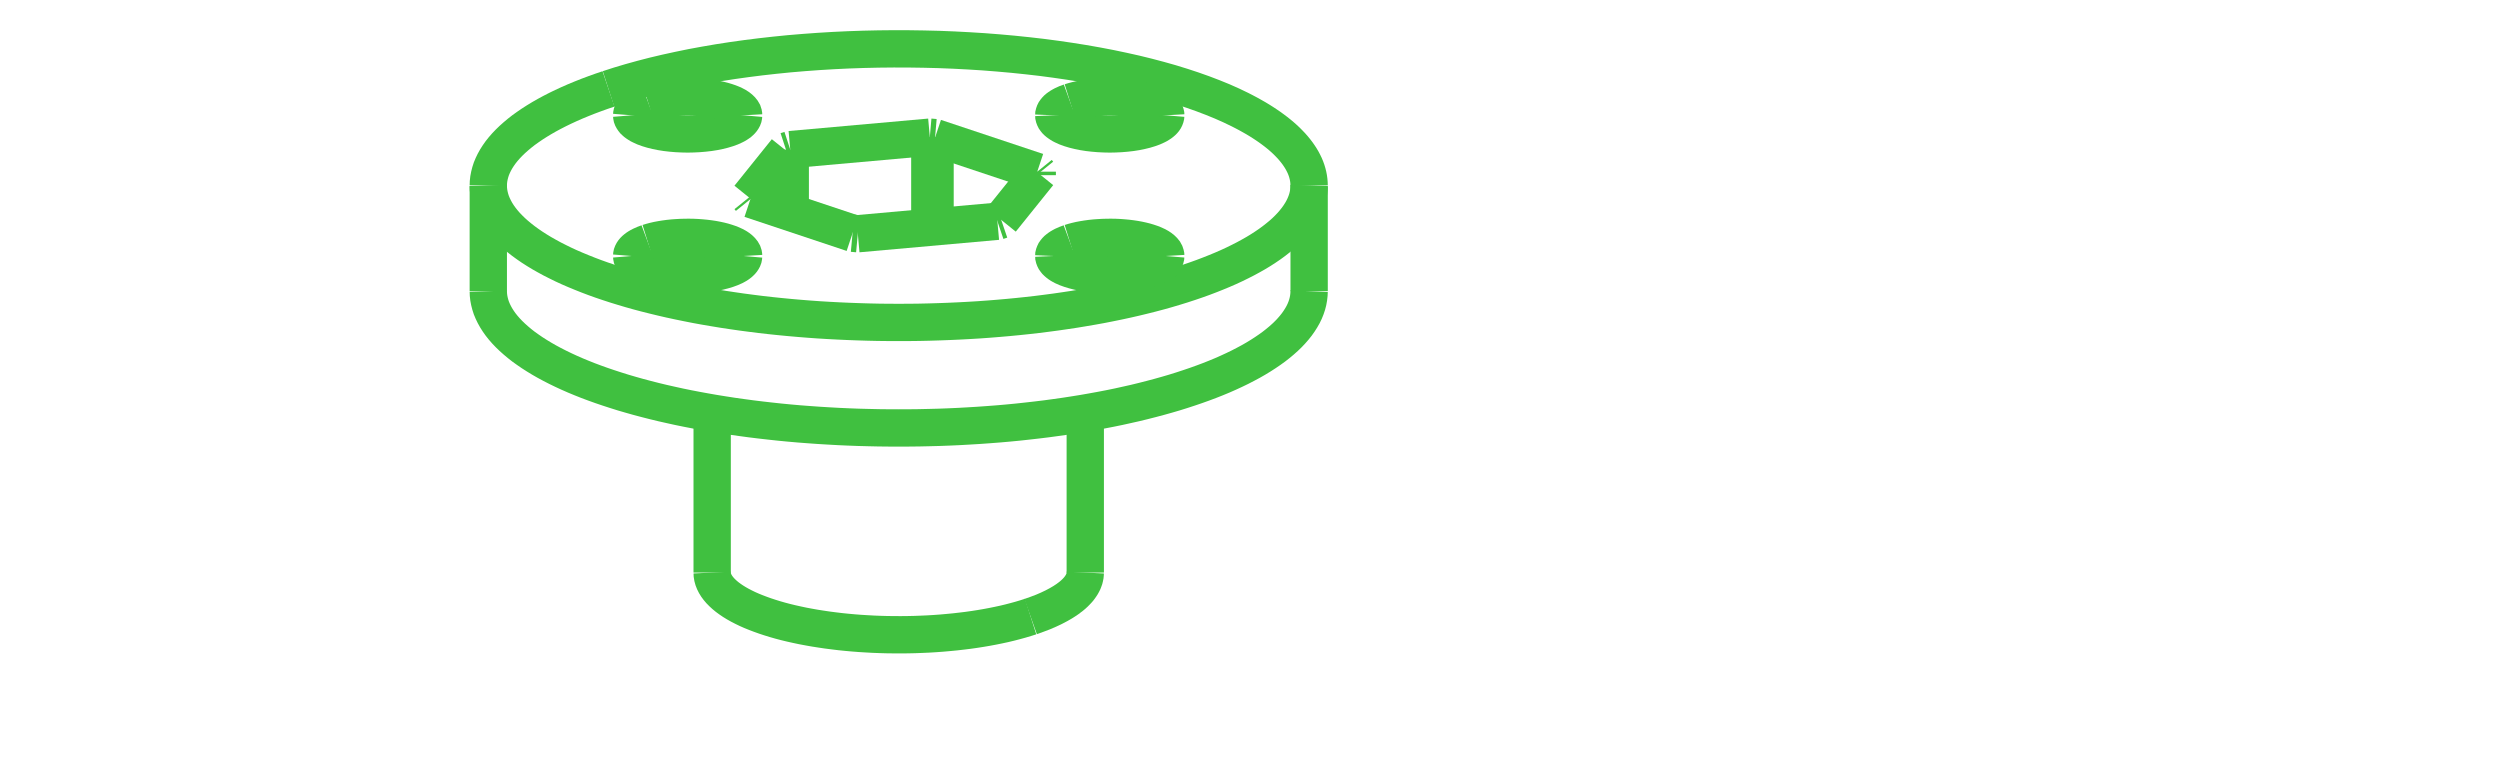
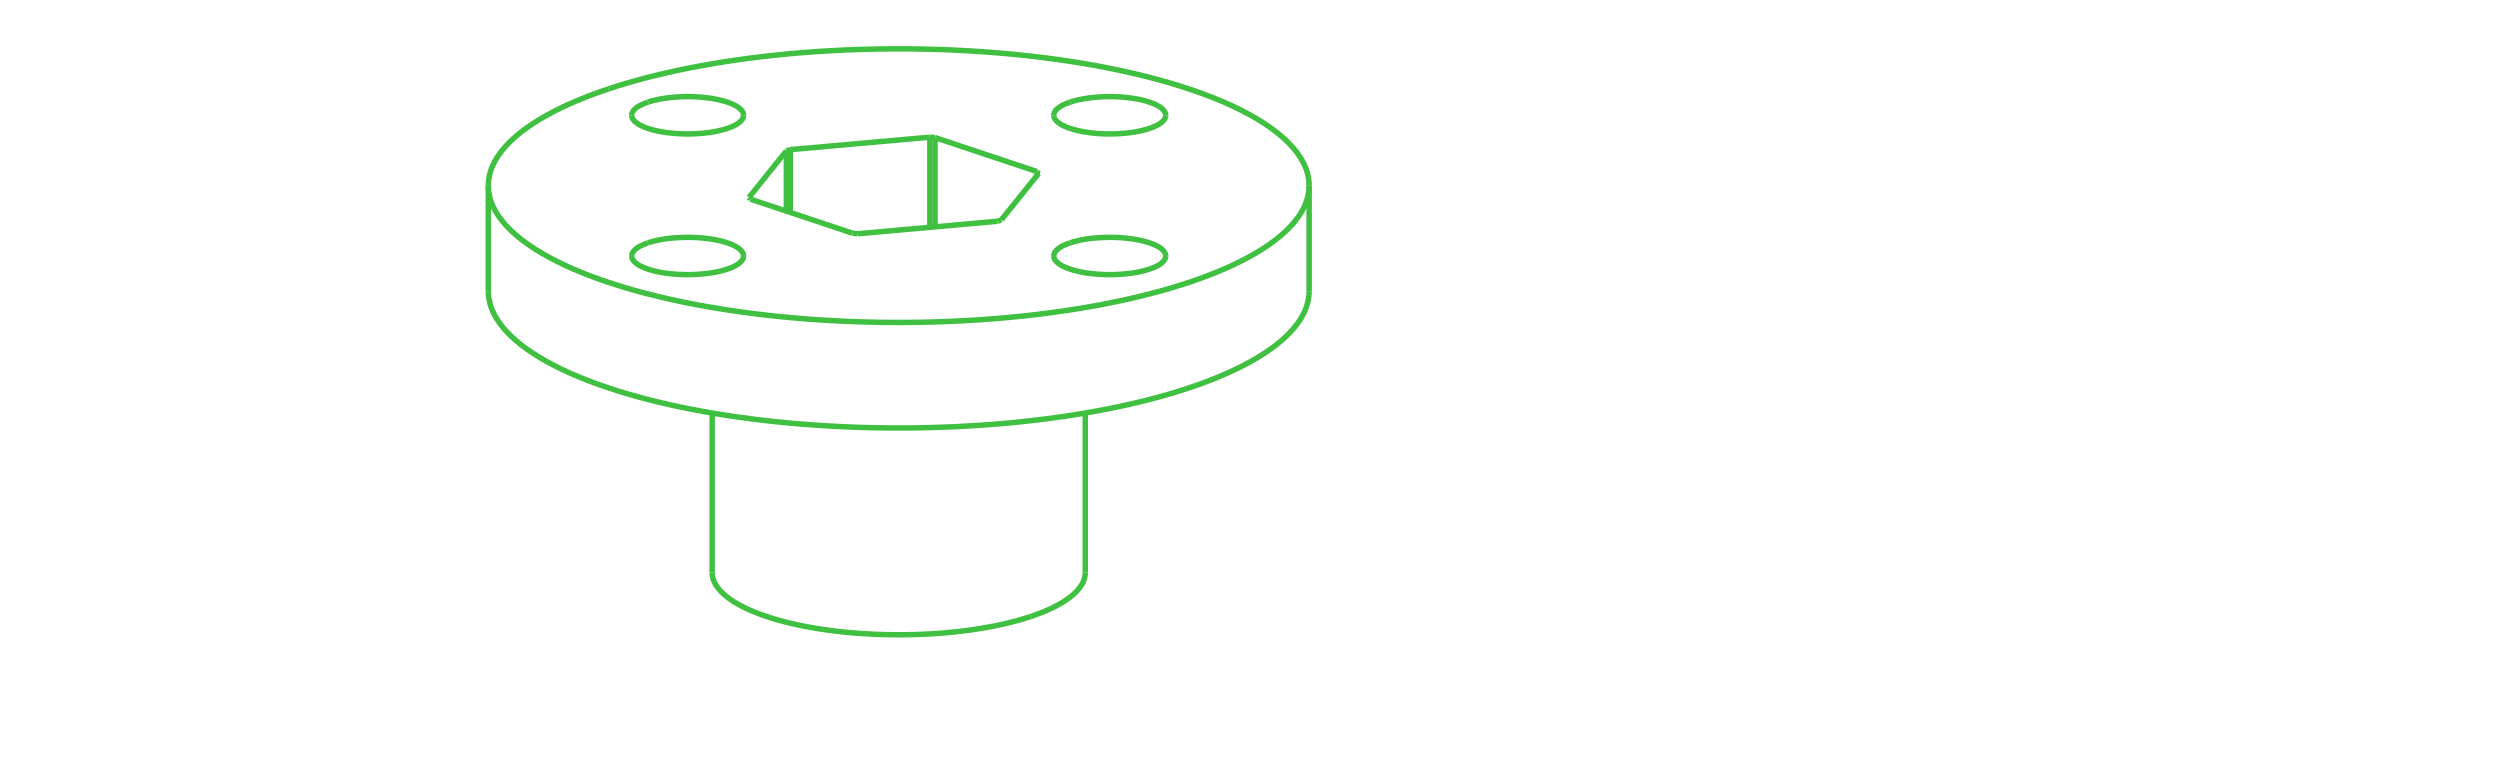
<svg xmlns="http://www.w3.org/2000/svg" width="1024.0" height="320.0">
-   <g transform="scale(15.2825, -15.2825)   translate(-152.6898,-78.04305)" stroke-width="1.0" fill="none">
-     <g stroke="rgb(32,64,32)" fill="none" stroke-dasharray="1.0,1.0">
+   <g transform="scale(15.2825, -15.2825)   translate(-152.6898,-78.04305)" stroke-width="0.147" fill="none">
+     <g stroke="rgb(32,64,32)" fill="none" stroke-dasharray="0.147,0.147">

       </g>
    <g stroke="rgb(64,192,64)" fill="none">
      <path d="M168.999,75.66 L168.81,75.596 L168.626,75.53 L168.447,75.463 L168.274,75.394 L168.105,75.324 L167.941,75.252 L167.783,75.179 L167.631,75.105 L167.483,75.029 L167.342,74.953 L167.206,74.875 L167.076,74.796 L166.951,74.716 L166.833,74.635 L166.72,74.554 L166.614,74.471 L166.514,74.387 L166.42,74.303 L166.332,74.218 L166.25,74.132 L166.175,74.046 L166.106,73.959 L166.044,73.871 L165.988,73.783 L165.939,73.695 L165.896,73.606 L165.859,73.517 L165.83,73.427 L165.807,73.337 L165.79,73.248 L165.78,73.158 L165.777,73.068 " />
      <path d="M165.777,73.068 L165.78,72.978 L165.79,72.888 L165.807,72.798 L165.83,72.708 L165.859,72.619 L165.896,72.53 L165.939,72.441 L165.988,72.352 L166.044,72.264 L166.106,72.177 L166.175,72.09 L166.25,72.003 L166.332,71.918 L166.42,71.832 L166.514,71.748 L166.614,71.665 L166.72,71.582 L166.833,71.5 L166.951,71.419 L167.076,71.339 L167.206,71.26 L167.342,71.183 L167.483,71.106 L167.631,71.031 L167.783,70.956 L167.941,70.883 L168.105,70.812 L168.274,70.742 L168.447,70.673 L168.626,70.605 L168.81,70.539 L168.999,70.475 L169.192,70.412 L169.39,70.351 L169.592,70.291 L169.798,70.233 L170.009,70.177 L170.224,70.123 L170.443,70.07 L170.665,70.019 L170.892,69.97 L171.122,69.923 L171.355,69.877 L171.591,69.834 L171.831,69.793 L172.074,69.753 L172.319,69.716 L172.567,69.68 L172.818,69.647 L173.071,69.615 L173.326,69.586 L173.584,69.559 L173.843,69.534 L174.104,69.511 L174.367,69.49 L174.631,69.471 L174.896,69.455 L175.163,69.441 L175.43,69.429 L175.699,69.419 L175.967,69.411 L176.237,69.405 L176.507,69.402 L176.777,69.401 L177.047,69.402 L177.316,69.405 L177.586,69.411 L177.855,69.419 L178.123,69.429 L178.391,69.441 L178.657,69.455 L178.923,69.471 L179.187,69.49 L179.449,69.511 L179.711,69.534 L179.97,69.559 L180.227,69.586 L180.482,69.615 L180.736,69.647 L180.986,69.68 L181.234,69.716 L181.48,69.753 L181.722,69.793 L181.962,69.834 L182.199,69.877 L182.432,69.923 L182.662,69.97 L182.888,70.019 L183.111,70.07 L183.329,70.123 L183.544,70.177 L183.755,70.233 L183.962,70.291 L184.164,70.351 L184.362,70.412 L184.555,70.475 L184.743,70.539 L184.927,70.605 L185.106,70.673 L185.28,70.742 L185.449,70.812 L185.612,70.883 L185.77,70.956 L185.923,71.031 L186.07,71.106 L186.212,71.183 L186.348,71.26 L186.478,71.339 L186.602,71.419 L186.721,71.5 L186.833,71.582 L186.939,71.665 L187.04,71.748 L187.134,71.832 L187.222,71.918 L187.303,72.003 L187.378,72.09 L187.447,72.177 L187.509,72.264 L187.565,72.352 L187.615,72.441 L187.658,72.53 L187.694,72.619 L187.724,72.708 L187.747,72.798 L187.763,72.888 L187.773,72.978 L187.777,73.068 " />
      <path d="M187.777,73.068 L187.775,73.135 L187.769,73.203 L187.76,73.27 L187.747,73.337 L187.73,73.405 L187.71,73.472 L187.686,73.539 L187.658,73.606 L187.626,73.672 L187.591,73.739 L187.552,73.805 L187.509,73.871 L187.463,73.937 L187.413,74.002 L187.36,74.067 L187.303,74.132 L187.242,74.196 L187.178,74.261 L187.111,74.324 L187.04,74.387 L186.965,74.45 L186.887,74.512 L186.805,74.574 L186.721,74.635 L186.632,74.696 L186.541,74.756 L186.446,74.816 L186.348,74.875 L186.246,74.933 L186.142,74.991 L186.034,75.048 L185.923,75.105 L185.692,75.216 L185.449,75.324 L185.194,75.428 L184.927,75.53 L184.65,75.628 L184.362,75.723 L184.063,75.815 L183.755,75.902 L183.437,75.986 L183.111,76.066 L182.775,76.141 L182.432,76.213 L182.081,76.28 L181.722,76.343 L181.357,76.401 L180.986,76.455 L180.609,76.505 L180.227,76.549 L179.84,76.589 L179.449,76.624 L179.055,76.655 L178.657,76.68 L178.257,76.701 L177.855,76.717 L177.451,76.727 L177.047,76.733 L176.642,76.734 L176.237,76.73 L175.833,76.721 L175.43,76.707 L175.029,76.688 L174.631,76.664 L174.235,76.635 L173.843,76.602 L173.455,76.563 L173.071,76.52 L172.692,76.472 L172.319,76.42 L171.952,76.363 L171.591,76.301 L171.238,76.236 L170.892,76.165 L170.554,76.091 L170.224,76.013 L169.903,75.93 L169.592,75.844 L169.29,75.754 L168.999,75.66 " />
      <path d="M165.777,70.239 L165.78,70.149 L165.79,70.059 L165.807,69.97 L165.83,69.88 L165.859,69.79 L165.896,69.701 L165.939,69.612 L165.988,69.524 L166.044,69.436 L166.106,69.348 L166.175,69.261 L166.25,69.175 L166.332,69.089 L166.42,69.004 L166.514,68.92 L166.614,68.836 L166.72,68.753 L166.833,68.672 L166.951,68.591 L167.076,68.511 L167.206,68.432 L167.342,68.354 L167.483,68.278 L167.631,68.202 L167.783,68.128 L167.941,68.055 L168.105,67.983 L168.274,67.913 L168.447,67.844 L168.626,67.777 L168.81,67.711 L168.999,67.647 L169.192,67.584 L169.39,67.522 L169.592,67.463 L169.798,67.405 L170.009,67.349 L170.224,67.294 L170.443,67.241 L170.665,67.191 L170.892,67.141 L171.122,67.094 L171.355,67.049 L171.591,67.006 L171.831,66.964 L172.074,66.925 L172.319,66.887 L172.567,66.852 L172.818,66.818 L173.071,66.787 L173.326,66.758 L173.584,66.73 L173.843,66.705 L174.104,66.682 L174.367,66.662 L174.631,66.643 L174.896,66.627 L175.163,66.612 L175.43,66.6 L175.699,66.59 L175.967,66.583 L176.237,66.577 L176.507,66.574 L176.777,66.573 L177.047,66.574 L177.316,66.577 L177.586,66.583 L177.855,66.59 L178.123,66.6 L178.391,66.612 L178.657,66.627 L178.923,66.643 L179.187,66.662 L179.449,66.682 L179.711,66.705 L179.97,66.73 L180.227,66.758 L180.482,66.787 L180.736,66.818 L180.986,66.852 L181.234,66.887 L181.48,66.925 L181.722,66.964 L181.962,67.006 L182.199,67.049 L182.432,67.094 L182.662,67.141 L182.888,67.191 L183.111,67.241 L183.329,67.294 L183.544,67.349 L183.755,67.405 L183.962,67.463 L184.164,67.522 L184.362,67.584 L184.555,67.647 L184.743,67.711 L184.927,67.777 L185.106,67.844 L185.28,67.913 L185.449,67.983 L185.612,68.055 L185.77,68.128 L185.923,68.202 L186.07,68.278 L186.212,68.354 L186.348,68.432 L186.478,68.511 L186.602,68.591 L186.721,68.672 L186.833,68.753 L186.939,68.836 L187.04,68.92 L187.134,69.004 L187.222,69.089 L187.303,69.175 L187.378,69.261 L187.447,69.348 L187.509,69.436 L187.565,69.524 L187.615,69.612 L187.658,69.701 L187.694,69.79 L187.724,69.88 L187.747,69.97 L187.763,70.059 L187.773,70.149 L187.777,70.239 " />
      <path d="M175.681,71.779 L175.54,71.792 " />
      <path d="M175.54,71.792 L172.802,72.705 " />
      <path d="M172.802,72.705 L172.764,72.752 " />
      <path d="M172.764,72.752 L173.766,73.999 " />
      <path d="M173.766,73.999 L173.87,74.033 " />
      <path d="M173.87,74.033 L177.611,74.367 " />
      <path d="M177.611,74.367 L177.751,74.355 " />
      <path d="M177.751,74.355 L180.49,73.442 " />
      <path d="M180.49,73.442 L180.528,73.395 " />
      <path d="M180.528,73.395 L179.525,72.148 " />
      <path d="M179.525,72.148 L179.422,72.113 " />
      <path d="M179.422,72.113 L175.681,71.779 " />
      <path d="M170.059,71.536 L169.96,71.499 L169.873,71.46 L169.833,71.439 L169.797,71.418 L169.764,71.396 L169.734,71.373 L169.708,71.351 L169.684,71.327 L169.665,71.304 L169.649,71.28 L169.636,71.255 L169.627,71.231 L169.622,71.207 L169.62,71.182 " />
      <path d="M169.62,71.182 L169.622,71.158 L169.627,71.133 L169.636,71.109 L169.649,71.085 L169.665,71.061 L169.684,71.037 L169.708,71.014 L169.734,70.991 L169.764,70.968 L169.797,70.946 L169.833,70.925 L169.873,70.904 L169.96,70.865 L170.059,70.829 L170.168,70.796 L170.286,70.766 L170.413,70.741 L170.546,70.72 L170.684,70.704 L170.827,70.692 L170.973,70.684 L171.12,70.682 L171.267,70.684 L171.412,70.692 L171.555,70.704 L171.694,70.72 L171.827,70.741 L171.953,70.766 L172.071,70.796 L172.181,70.829 L172.279,70.865 L172.367,70.904 L172.406,70.925 L172.443,70.946 L172.476,70.968 L172.506,70.991 L172.532,71.014 L172.555,71.037 L172.575,71.061 L172.591,71.085 L172.604,71.109 L172.613,71.133 L172.618,71.158 L172.62,71.182 " />
      <path d="M172.62,71.182 L172.619,71.2 L172.616,71.219 L172.604,71.255 L172.583,71.292 L172.555,71.327 L172.519,71.362 L172.476,71.396 L172.425,71.429 L172.367,71.46 L172.302,71.49 L172.231,71.518 L172.154,71.544 L172.071,71.569 L171.984,71.591 L171.891,71.611 L171.794,71.629 L171.694,71.644 L171.59,71.657 L171.484,71.667 L171.376,71.675 L171.267,71.68 L171.157,71.682 L171.046,71.681 L170.936,71.678 L170.827,71.672 L170.72,71.664 L170.615,71.653 L170.512,71.639 L170.413,71.623 L170.317,71.605 L170.226,71.584 L170.14,71.561 L170.059,71.536 " />
      <path d="M181.373,71.536 L181.274,71.499 L181.186,71.46 L181.147,71.439 L181.111,71.418 L181.078,71.396 L181.048,71.373 L181.021,71.351 L180.998,71.327 L180.979,71.304 L180.962,71.28 L180.95,71.255 L180.941,71.231 L180.935,71.207 L180.934,71.182 " />
      <path d="M180.934,71.182 L180.935,71.158 L180.941,71.133 L180.95,71.109 L180.962,71.085 L180.979,71.061 L180.998,71.037 L181.021,71.014 L181.048,70.991 L181.078,70.968 L181.111,70.946 L181.147,70.925 L181.186,70.904 L181.274,70.865 L181.373,70.829 L181.482,70.796 L181.6,70.766 L181.726,70.741 L181.86,70.72 L181.998,70.704 L182.141,70.692 L182.287,70.684 L182.434,70.682 L182.581,70.684 L182.726,70.692 L182.869,70.704 L183.008,70.72 L183.141,70.741 L183.267,70.766 L183.385,70.796 L183.494,70.829 L183.593,70.865 L183.681,70.904 L183.72,70.925 L183.756,70.946 L183.79,70.968 L183.819,70.991 L183.846,71.014 L183.869,71.037 L183.889,71.061 L183.905,71.085 L183.917,71.109 L183.926,71.133 L183.932,71.158 L183.934,71.182 " />
      <path d="M183.934,71.182 L183.933,71.2 L183.929,71.219 L183.917,71.255 L183.897,71.292 L183.869,71.327 L183.833,71.362 L183.79,71.396 L183.739,71.429 L183.681,71.46 L183.616,71.49 L183.545,71.518 L183.468,71.544 L183.385,71.569 L183.297,71.591 L183.205,71.611 L183.108,71.629 L183.008,71.644 L182.904,71.657 L182.798,71.667 L182.69,71.675 L182.581,71.68 L182.47,71.682 L182.36,71.681 L182.25,71.678 L182.141,71.672 L182.033,71.664 L181.928,71.653 L181.826,71.639 L181.726,71.623 L181.631,71.605 L181.54,71.584 L181.454,71.561 L181.373,71.536 " />
      <path d="M170.059,75.307 L169.96,75.271 L169.873,75.231 L169.833,75.21 L169.797,75.189 L169.764,75.167 L169.734,75.145 L169.708,75.122 L169.684,75.098 L169.665,75.075 L169.649,75.051 L169.636,75.027 L169.627,75.002 L169.622,74.978 L169.62,74.953 " />
      <path d="M169.62,74.953 L169.622,74.929 L169.627,74.904 L169.636,74.88 L169.649,74.856 L169.665,74.832 L169.684,74.808 L169.708,74.785 L169.734,74.762 L169.764,74.74 L169.797,74.718 L169.833,74.696 L169.873,74.676 L169.96,74.636 L170.059,74.6 L170.168,74.567 L170.286,74.538 L170.413,74.512 L170.546,74.491 L170.684,74.475 L170.827,74.463 L170.973,74.456 L171.12,74.453 L171.267,74.456 L171.412,74.463 L171.555,74.475 L171.694,74.491 L171.827,74.512 L171.953,74.538 L172.071,74.567 L172.181,74.6 L172.279,74.636 L172.367,74.676 L172.406,74.696 L172.443,74.718 L172.476,74.74 L172.506,74.762 L172.532,74.785 L172.555,74.808 L172.575,74.832 L172.591,74.856 L172.604,74.88 L172.613,74.904 L172.618,74.929 L172.62,74.953 " />
      <path d="M172.62,74.953 L172.619,74.972 L172.616,74.99 L172.604,75.027 L172.583,75.063 L172.555,75.098 L172.519,75.133 L172.476,75.167 L172.425,75.2 L172.367,75.231 L172.302,75.261 L172.231,75.289 L172.154,75.315 L172.071,75.34 L171.984,75.362 L171.891,75.382 L171.794,75.4 L171.694,75.415 L171.59,75.428 L171.484,75.438 L171.376,75.446 L171.267,75.451 L171.157,75.453 L171.046,75.453 L170.936,75.45 L170.827,75.444 L170.72,75.435 L170.615,75.424 L170.512,75.41 L170.413,75.394 L170.317,75.376 L170.226,75.355 L170.14,75.332 L170.059,75.307 " />
      <path d="M181.373,75.307 L181.274,75.271 L181.186,75.231 L181.147,75.21 L181.111,75.189 L181.078,75.167 L181.048,75.145 L181.021,75.122 L180.998,75.098 L180.979,75.075 L180.962,75.051 L180.95,75.027 L180.941,75.002 L180.935,74.978 L180.934,74.953 " />
      <path d="M180.934,74.953 L180.935,74.929 L180.941,74.904 L180.95,74.88 L180.962,74.856 L180.979,74.832 L180.998,74.808 L181.021,74.785 L181.048,74.762 L181.078,74.74 L181.111,74.718 L181.147,74.696 L181.186,74.676 L181.274,74.636 L181.373,74.6 L181.482,74.567 L181.6,74.538 L181.726,74.512 L181.86,74.491 L181.998,74.475 L182.141,74.463 L182.287,74.456 L182.434,74.453 L182.581,74.456 L182.726,74.463 L182.869,74.475 L183.008,74.491 L183.141,74.512 L183.267,74.538 L183.385,74.567 L183.494,74.6 L183.593,74.636 L183.681,74.676 L183.72,74.696 L183.756,74.718 L183.79,74.74 L183.819,74.762 L183.846,74.785 L183.869,74.808 L183.889,74.832 L183.905,74.856 L183.917,74.88 L183.926,74.904 L183.932,74.929 L183.934,74.953 " />
      <path d="M183.934,74.953 L183.933,74.972 L183.929,74.99 L183.917,75.027 L183.897,75.063 L183.869,75.098 L183.833,75.133 L183.79,75.167 L183.739,75.2 L183.681,75.231 L183.616,75.261 L183.545,75.289 L183.468,75.315 L183.385,75.34 L183.297,75.362 L183.205,75.382 L183.108,75.4 L183.008,75.415 L182.904,75.428 L182.798,75.438 L182.69,75.446 L182.581,75.451 L182.47,75.453 L182.36,75.453 L182.25,75.45 L182.141,75.444 L182.033,75.435 L181.928,75.424 L181.826,75.41 L181.726,75.394 L181.631,75.376 L181.54,75.355 L181.454,75.332 L181.373,75.307 " />
      <path d="M180.49,73.442 L180.49,73.348 " />
      <path d="M177.751,74.355 L177.751,71.964 " />
      <path d="M177.611,74.367 L177.611,71.951 " />
      <path d="M173.87,74.033 L173.87,72.349 " />
      <path d="M173.766,73.999 L173.766,72.383 " />
      <path d="M180.312,61.518 L180.481,61.578 L180.642,61.639 L180.793,61.704 L180.934,61.771 L181.065,61.84 L181.186,61.911 L181.297,61.984 L181.396,62.059 L181.442,62.097 L181.484,62.135 L181.524,62.174 L181.561,62.213 L181.596,62.252 L181.627,62.292 L181.655,62.332 L181.681,62.372 L181.703,62.412 L181.723,62.452 L181.739,62.493 L181.753,62.533 L181.763,62.574 L181.771,62.615 L181.775,62.656 L181.777,62.697 " />
      <path d="M171.777,62.697 L171.78,62.635 L171.79,62.574 L171.807,62.513 L171.831,62.452 L171.861,62.392 L171.898,62.332 L171.942,62.272 L171.992,62.213 L172.049,62.155 L172.112,62.097 L172.181,62.04 L172.257,61.984 L172.338,61.929 L172.426,61.875 L172.52,61.822 L172.619,61.771 L172.724,61.72 L172.835,61.671 L172.951,61.624 L173.072,61.578 L173.198,61.533 L173.329,61.49 L173.465,61.448 L173.605,61.408 L173.749,61.37 L173.898,61.334 L174.05,61.3 L174.206,61.267 L174.366,61.237 L174.529,61.208 L174.695,61.182 L174.863,61.157 L175.035,61.135 L175.208,61.114 L175.384,61.096 L175.562,61.08 L175.741,61.066 L175.922,61.055 L176.104,61.045 L176.287,61.038 L176.47,61.033 L176.654,61.031 L176.838,61.03 L177.022,61.032 L177.206,61.036 L177.389,61.043 L177.571,61.051 L177.752,61.062 L177.932,61.075 L178.11,61.091 L178.287,61.108 L178.461,61.128 L178.633,61.149 L178.803,61.173 L178.97,61.199 L179.134,61.227 L179.294,61.257 L179.452,61.289 L179.605,61.322 L179.755,61.358 L179.901,61.396 L180.043,61.435 L180.18,61.476 L180.312,61.518 " />
      <path d="M187.777,70.239 L187.777,73.068 " />
      <path d="M165.777,70.239 L165.777,73.068 " />
      <path d="M171.777,66.973 L171.777,62.697 " />
      <path d="M181.777,66.973 L181.777,62.697 " />
    </g>
  </g>
</svg>
